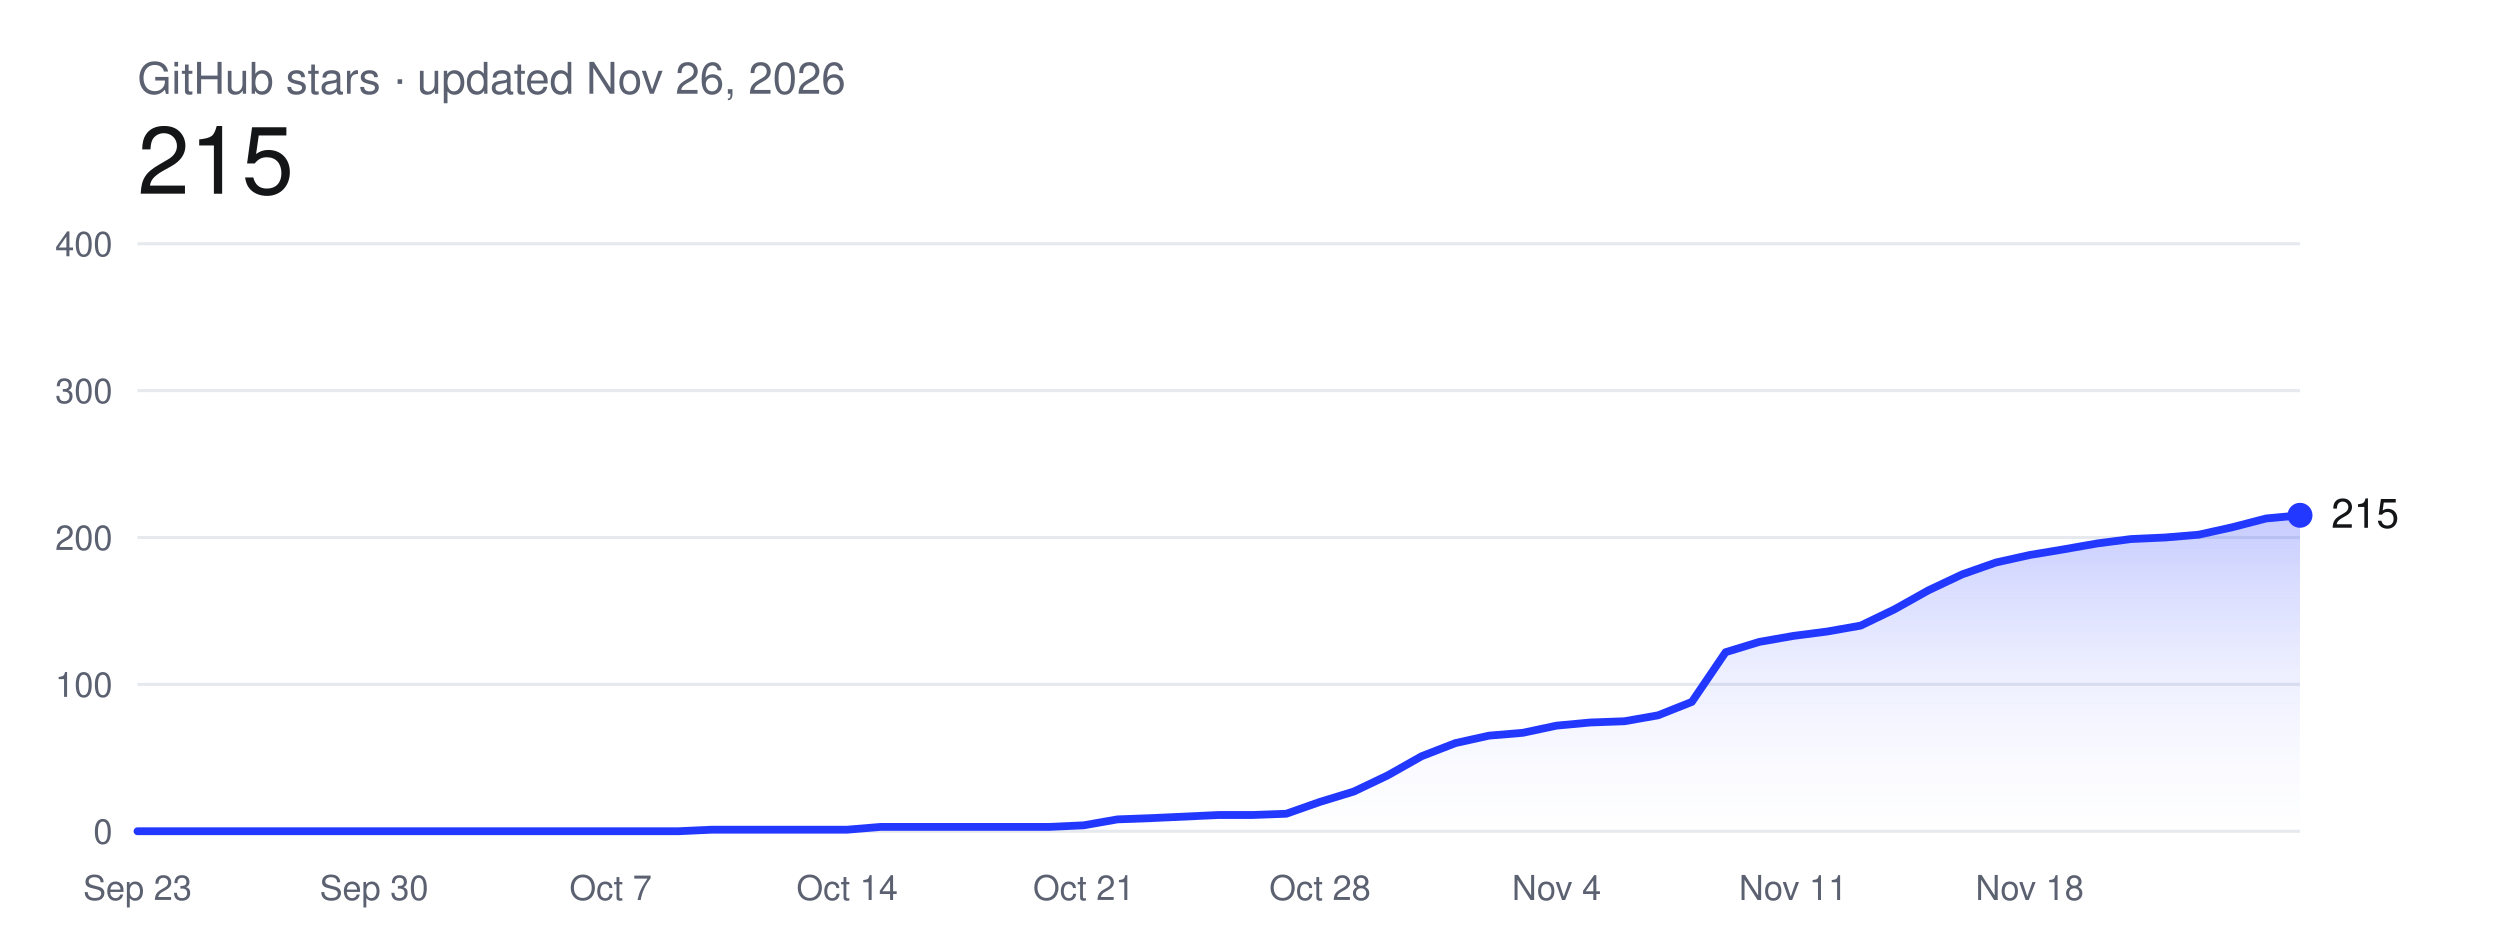
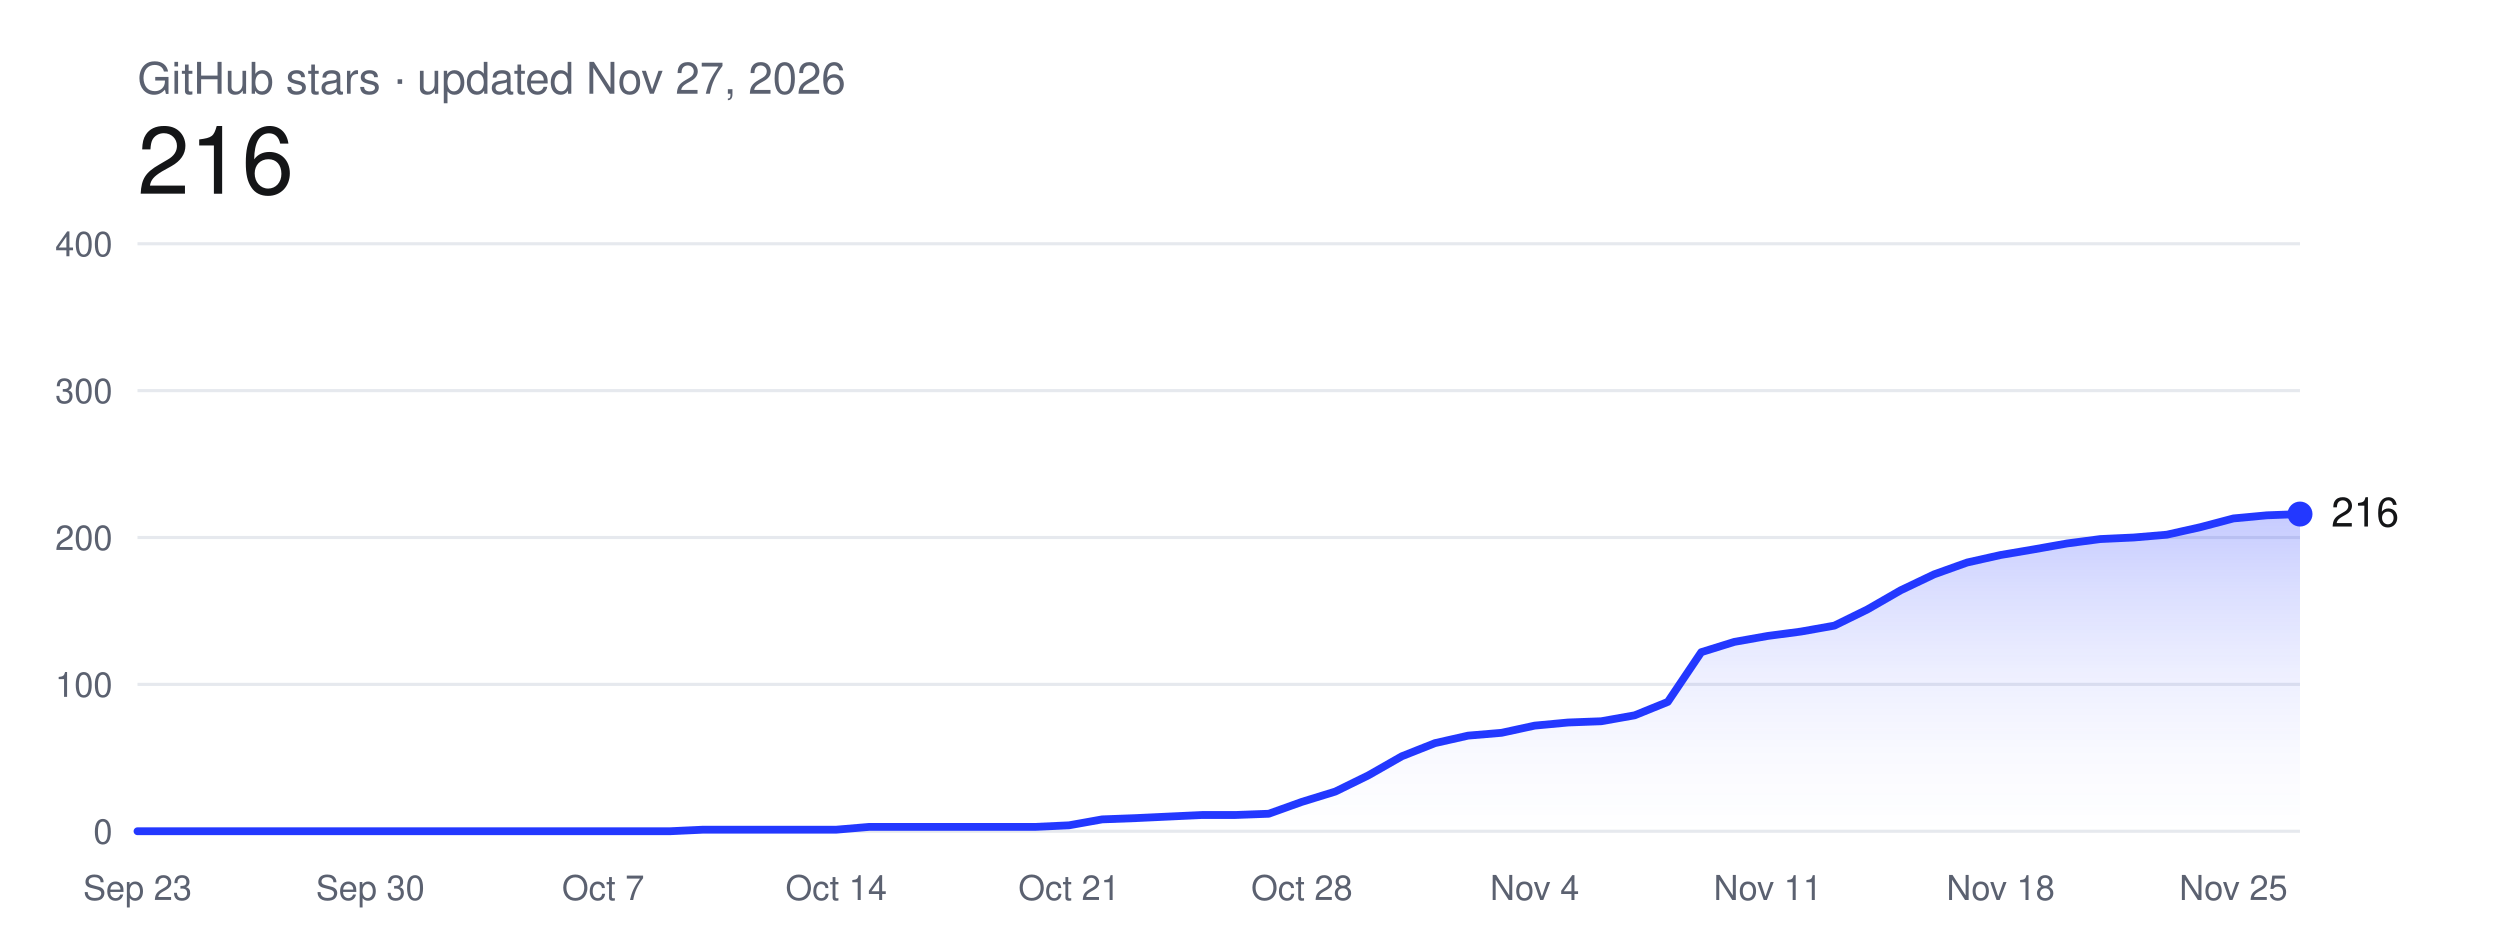
<svg xmlns="http://www.w3.org/2000/svg" width="800" height="300" viewBox="0 0 800 300" font-family="-apple-system, BlinkMacSystemFont, 'Segoe UI', Helvetica, Arial, sans-serif">
  <defs>
    <linearGradient id="a" x1="0" x2="0" y1="0" y2="1">
      <stop offset="0" stop-color="#2338ff" stop-opacity="0.26" />
      <stop offset="0.25" stop-color="#2338ff" stop-opacity="0.16" />
      <stop offset="0.5" stop-color="#2338ff" stop-opacity="0.08" />
      <stop offset="0.75" stop-color="#2338ff" stop-opacity="0.03" />
      <stop offset="1" stop-color="#2338ff" stop-opacity="0" />
    </linearGradient>
  </defs>
-   <text x="44" y="30" font-size="14" fill="#5b6170">GitHub stars · updated Nov 26, 2026</text>
-   <text x="44" y="62" font-size="30" font-weight="300" fill="#141517">215</text>
+   <text x="44" y="30" font-size="14" fill="#5b6170">GitHub stars · updated Nov 27, 2026</text>
+   <text x="44" y="62" font-size="30" font-weight="300" fill="#141517">216</text>
  <line x1="44" x2="736" y1="266.0" y2="266.0" stroke="#e6e9ee" stroke-width="1" />
  <text x="36" y="270.0" font-size="11" fill="#5b6170" text-anchor="end">0</text>
  <line x1="44" x2="736" y1="219.0" y2="219.0" stroke="#e6e9ee" stroke-width="1" />
  <text x="36" y="223.0" font-size="11" fill="#5b6170" text-anchor="end">100</text>
  <line x1="44" x2="736" y1="172.0" y2="172.0" stroke="#e6e9ee" stroke-width="1" />
  <text x="36" y="176.0" font-size="11" fill="#5b6170" text-anchor="end">200</text>
  <line x1="44" x2="736" y1="125.0" y2="125.0" stroke="#e6e9ee" stroke-width="1" />
  <text x="36" y="129.0" font-size="11" fill="#5b6170" text-anchor="end">300</text>
  <line x1="44" x2="736" y1="78.0" y2="78.0" stroke="#e6e9ee" stroke-width="1" />
  <text x="36" y="82.0" font-size="11" fill="#5b6170" text-anchor="end">400</text>
  <text x="44.0" y="288" font-size="11" fill="#5b6170" text-anchor="middle">Sep 23</text>
-   <text x="119.7" y="288" font-size="11" fill="#5b6170" text-anchor="middle">Sep 30</text>
-   <text x="195.4" y="288" font-size="11" fill="#5b6170" text-anchor="middle">Oct 7</text>
-   <text x="271.1" y="288" font-size="11" fill="#5b6170" text-anchor="middle">Oct 14</text>
-   <text x="346.8" y="288" font-size="11" fill="#5b6170" text-anchor="middle">Oct 21</text>
-   <text x="422.4" y="288" font-size="11" fill="#5b6170" text-anchor="middle">Oct 28</text>
-   <text x="498.1" y="288" font-size="11" fill="#5b6170" text-anchor="middle">Nov 4</text>
-   <text x="573.8" y="288" font-size="11" fill="#5b6170" text-anchor="middle">Nov 11</text>
-   <text x="649.5" y="288" font-size="11" fill="#5b6170" text-anchor="middle">Nov 18</text>
-   <polygon points="44,266.0 44.0,266.0 54.8,266.0 65.6,266.0 76.4,266.0 87.2,266.0 98.1,266.0 108.9,266.0 119.7,266.0 130.5,266.0 141.3,266.0 152.1,266.0 162.9,266.0 173.8,266.0 184.6,266.0 195.4,266.0 206.2,266.0 217.0,266.0 227.8,265.5 238.6,265.5 249.4,265.5 260.2,265.5 271.1,265.5 281.9,264.6 292.7,264.6 303.5,264.6 314.3,264.6 325.1,264.6 335.9,264.6 346.8,264.1 357.6,262.2 368.4,261.8 379.2,261.3 390.0,260.8 400.8,260.8 411.6,260.4 422.4,256.6 433.2,253.3 444.1,248.1 454.9,242.0 465.7,237.8 476.5,235.4 487.3,234.5 498.1,232.2 508.9,231.2 519.8,230.8 530.6,228.9 541.4,224.6 552.2,208.7 563.0,205.4 573.8,203.5 584.6,202.1 595.4,200.2 606.2,195.0 617.1,188.9 627.9,183.8 638.7,180.0 649.5,177.6 660.3,175.8 671.1,173.9 681.9,172.5 692.8,172.0 703.6,171.1 714.4,168.7 725.2,165.9 736.0,164.9 736.0,266.0" fill="url(#a)" />
-   <polyline points="44.0,266.0 54.8,266.0 65.6,266.0 76.4,266.0 87.2,266.0 98.1,266.0 108.9,266.0 119.7,266.0 130.5,266.0 141.3,266.0 152.1,266.0 162.9,266.0 173.8,266.0 184.6,266.0 195.4,266.0 206.2,266.0 217.0,266.0 227.8,265.5 238.6,265.5 249.4,265.5 260.2,265.5 271.1,265.5 281.9,264.6 292.7,264.6 303.5,264.6 314.3,264.6 325.1,264.6 335.9,264.6 346.8,264.1 357.6,262.2 368.4,261.8 379.2,261.3 390.0,260.8 400.8,260.8 411.6,260.4 422.4,256.6 433.2,253.3 444.1,248.1 454.9,242.0 465.7,237.8 476.5,235.4 487.3,234.5 498.1,232.2 508.9,231.2 519.8,230.8 530.6,228.9 541.4,224.6 552.2,208.7 563.0,205.4 573.8,203.5 584.6,202.1 595.4,200.2 606.2,195.0 617.1,188.9 627.9,183.8 638.7,180.0 649.5,177.6 660.3,175.8 671.1,173.9 681.9,172.5 692.8,172.0 703.6,171.1 714.4,168.7 725.2,165.9 736.0,164.9" fill="none" stroke="#2338ff" stroke-width="2.5" stroke-linejoin="round" stroke-linecap="round" />
-   <circle cx="736.0" cy="164.9" r="4" fill="#2338ff" />
-   <text x="746.0" y="168.9" font-size="13" fill="#141517">215</text>
+   <text x="118.5" y="288" font-size="11" fill="#5b6170" text-anchor="middle">Sep 30</text>
+   <text x="193.0" y="288" font-size="11" fill="#5b6170" text-anchor="middle">Oct 7</text>
+   <text x="267.6" y="288" font-size="11" fill="#5b6170" text-anchor="middle">Oct 14</text>
+   <text x="342.1" y="288" font-size="11" fill="#5b6170" text-anchor="middle">Oct 21</text>
+   <text x="416.6" y="288" font-size="11" fill="#5b6170" text-anchor="middle">Oct 28</text>
+   <text x="491.1" y="288" font-size="11" fill="#5b6170" text-anchor="middle">Nov 4</text>
+   <text x="565.7" y="288" font-size="11" fill="#5b6170" text-anchor="middle">Nov 11</text>
+   <text x="640.2" y="288" font-size="11" fill="#5b6170" text-anchor="middle">Nov 18</text>
+   <text x="714.7" y="288" font-size="11" fill="#5b6170" text-anchor="middle">Nov 25</text>
+   <polygon points="44,266.0 44.0,266.0 54.6,266.0 65.3,266.0 75.9,266.0 86.6,266.0 97.2,266.0 107.9,266.0 118.5,266.0 129.2,266.0 139.8,266.0 150.5,266.0 161.1,266.0 171.8,266.0 182.4,266.0 193.0,266.0 203.7,266.0 214.3,266.0 225.0,265.5 235.6,265.5 246.3,265.5 256.9,265.5 267.6,265.5 278.2,264.6 288.9,264.6 299.5,264.6 310.2,264.6 320.8,264.6 331.4,264.6 342.1,264.1 352.7,262.2 363.4,261.8 374.0,261.3 384.7,260.8 395.3,260.8 406.0,260.4 416.6,256.6 427.3,253.3 437.9,248.1 448.6,242.0 459.2,237.8 469.8,235.4 480.5,234.5 491.1,232.2 501.8,231.2 512.4,230.8 523.1,228.9 533.7,224.6 544.4,208.7 555.0,205.4 565.7,203.5 576.3,202.1 587.0,200.2 597.6,195.0 608.2,188.9 618.9,183.8 629.5,180.0 640.2,177.6 650.8,175.8 661.5,173.9 672.1,172.5 682.8,172.0 693.4,171.1 704.1,168.7 714.7,165.9 725.4,164.9 736.0,164.5 736.0,266.0" fill="url(#a)" />
+   <polyline points="44.0,266.0 54.6,266.0 65.3,266.0 75.9,266.0 86.6,266.0 97.2,266.0 107.9,266.0 118.5,266.0 129.2,266.0 139.8,266.0 150.5,266.0 161.1,266.0 171.8,266.0 182.4,266.0 193.0,266.0 203.7,266.0 214.3,266.0 225.0,265.5 235.6,265.5 246.3,265.5 256.9,265.5 267.6,265.5 278.2,264.6 288.9,264.6 299.5,264.6 310.2,264.6 320.8,264.6 331.4,264.6 342.1,264.1 352.7,262.2 363.4,261.8 374.0,261.3 384.7,260.8 395.3,260.8 406.0,260.4 416.6,256.6 427.3,253.3 437.9,248.1 448.6,242.0 459.2,237.8 469.8,235.4 480.5,234.5 491.1,232.2 501.8,231.2 512.4,230.8 523.1,228.9 533.7,224.6 544.4,208.7 555.0,205.4 565.7,203.5 576.3,202.1 587.0,200.2 597.6,195.0 608.2,188.9 618.9,183.8 629.5,180.0 640.2,177.6 650.8,175.8 661.5,173.9 672.1,172.5 682.8,172.0 693.4,171.1 704.1,168.7 714.7,165.9 725.4,164.9 736.0,164.5" fill="none" stroke="#2338ff" stroke-width="2.5" stroke-linejoin="round" stroke-linecap="round" />
+   <circle cx="736.0" cy="164.5" r="4" fill="#2338ff" />
+   <text x="746.0" y="168.5" font-size="13" fill="#141517">216</text>
</svg>
